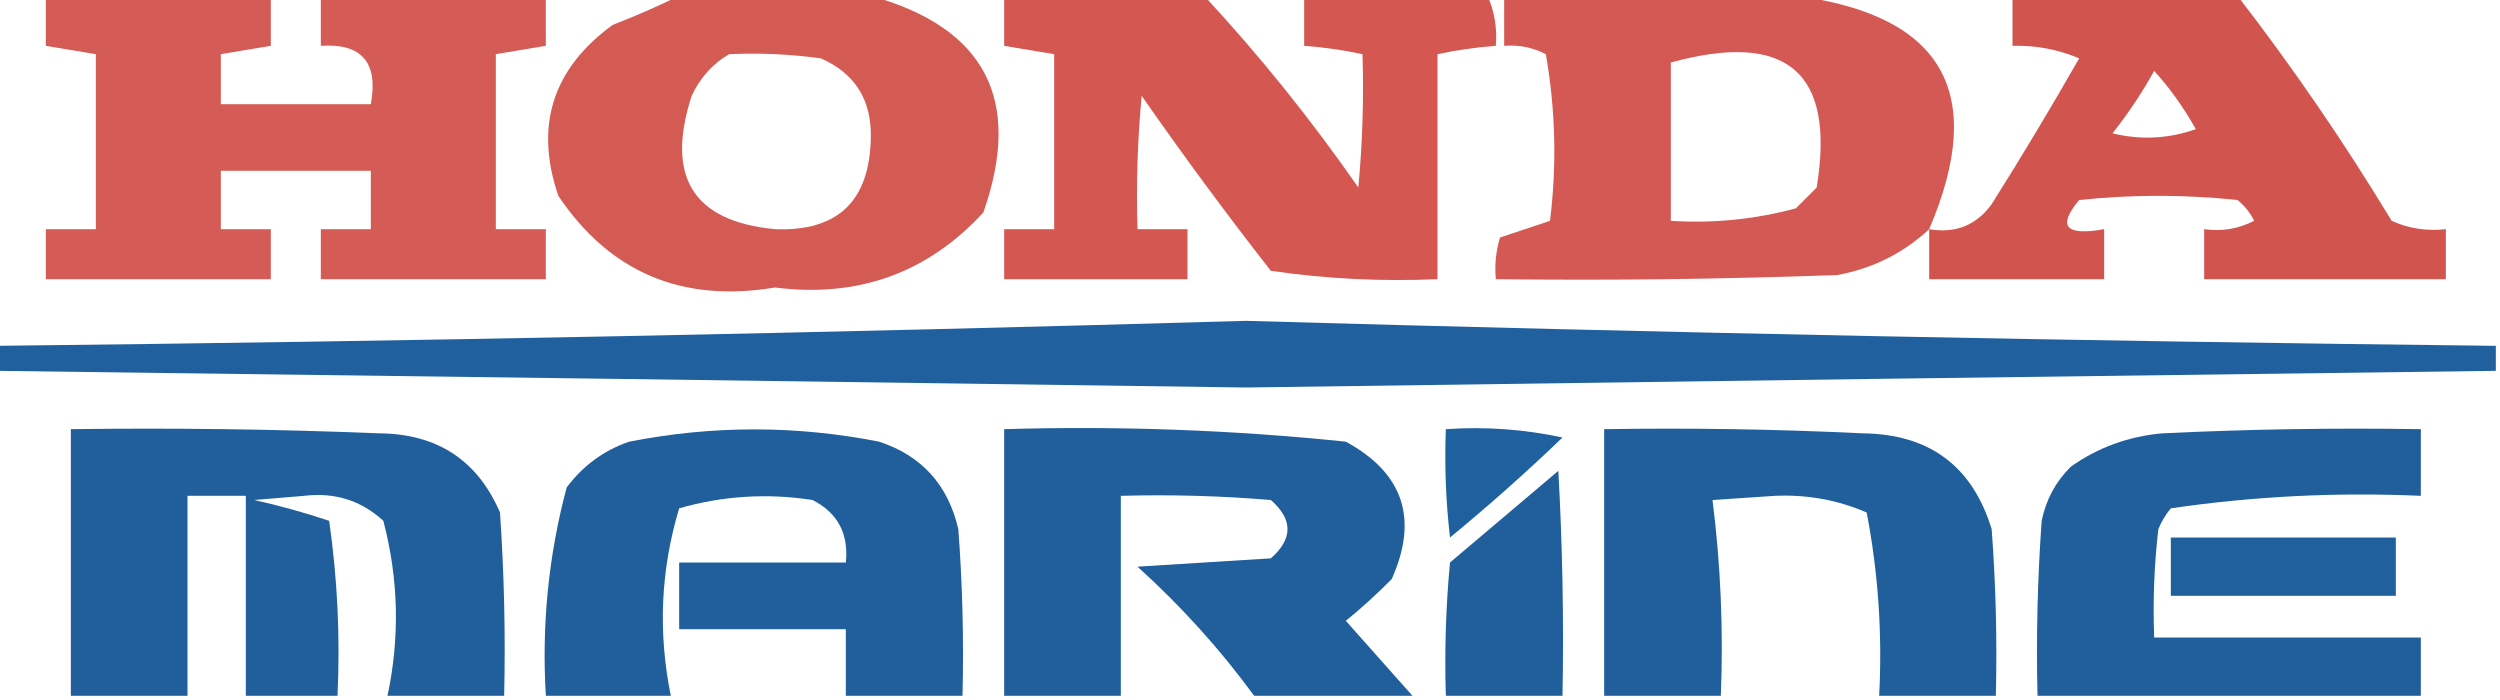
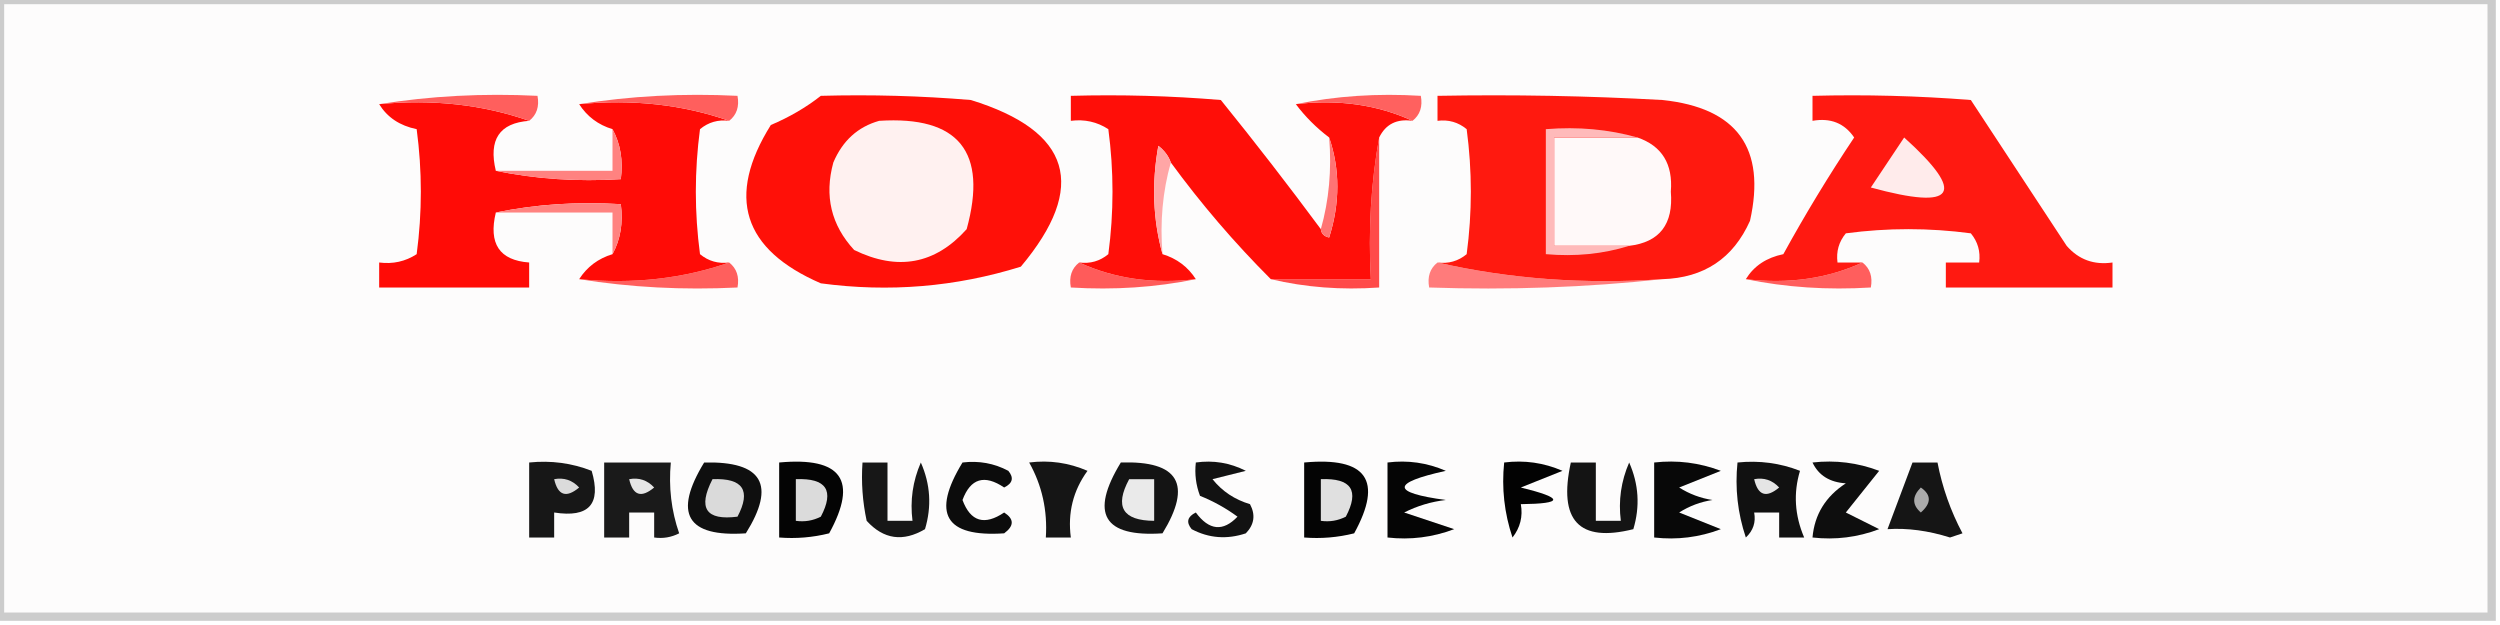
- <svg xmlns="http://www.w3.org/2000/svg" version="1.1" width="300px" height="84px" style="shape-rendering:geometricPrecision; text-rendering:geometricPrecision; image-rendering:optimizeQuality; fill-rule:evenodd; clip-rule:evenodd">
+ <svg xmlns="http://www.w3.org/2000/svg" version="1.1" width="300px" height="75px" style="shape-rendering:geometricPrecision; text-rendering:geometricPrecision; image-rendering:optimizeQuality; fill-rule:evenodd; clip-rule:evenodd">
  <g>
-     <path style="opacity:0.933" fill="#d2504a" d="M 5.5,-0.5 C 14.5,-0.5 23.5,-0.5 32.5,-0.5C 32.5,1.5 32.5,3.5 32.5,5.5C 30.5,5.833 28.5,6.167 26.5,6.5C 26.5,8.5 26.5,10.5 26.5,12.5C 32.5,12.5 38.5,12.5 44.5,12.5C 45.418,7.505 43.418,5.172 38.5,5.5C 38.5,3.5 38.5,1.5 38.5,-0.5C 47.5,-0.5 56.5,-0.5 65.5,-0.5C 65.5,1.5 65.5,3.5 65.5,5.5C 63.5,5.833 61.5,6.167 59.5,6.5C 59.5,13.5 59.5,20.5 59.5,27.5C 61.5,27.5 63.5,27.5 65.5,27.5C 65.5,29.5 65.5,31.5 65.5,33.5C 56.5,33.5 47.5,33.5 38.5,33.5C 38.5,31.5 38.5,29.5 38.5,27.5C 40.5,27.5 42.5,27.5 44.5,27.5C 44.5,25.167 44.5,22.833 44.5,20.5C 38.5,20.5 32.5,20.5 26.5,20.5C 26.5,22.833 26.5,25.167 26.5,27.5C 28.5,27.5 30.5,27.5 32.5,27.5C 32.5,29.5 32.5,31.5 32.5,33.5C 23.5,33.5 14.5,33.5 5.5,33.5C 5.5,31.5 5.5,29.5 5.5,27.5C 7.5,27.5 9.5,27.5 11.5,27.5C 11.5,20.5 11.5,13.5 11.5,6.5C 9.5,6.167 7.5,5.833 5.5,5.5C 5.5,3.5 5.5,1.5 5.5,-0.5 Z" />
+     <path style="opacity:1" fill="#cccccc" d="M -0.5,-0.5 C 99.5,-0.5 199.5,-0.5 299.5,-0.5C 299.5,24.5 299.5,49.5 299.5,74.5C 199.5,74.5 99.5,74.5 -0.5,74.5C -0.5,49.5 -0.5,24.5 -0.5,-0.5 Z" />
  </g>
  <g>
-     <path style="opacity:0.935" fill="#d14f49" d="M 81.5,-0.5 C 89.167,-0.5 96.833,-0.5 104.5,-0.5C 118.248,3.328 122.748,11.995 118,25.5C 111.308,32.766 102.974,35.766 93,34.5C 81.843,36.359 73.176,32.693 67,23.5C 64.133,15.1 66.3,8.267 73.5,3C 76.309,1.907 78.976,0.74 81.5,-0.5 Z M 87.5,6.5 C 91.182,6.335 94.848,6.501 98.5,7C 102.586,8.797 104.586,11.964 104.5,16.5C 104.373,24.128 100.54,27.795 93,27.5C 83.18,26.564 79.846,21.23 83,11.5C 84.025,9.313 85.525,7.646 87.5,6.5 Z" />
+     <path style="opacity:1" fill="#fdfcfc" d="M 0.5,0.5 C 99.833,0.5 199.167,0.5 298.5,0.5C 298.5,24.833 298.5,49.167 298.5,73.5C 199.167,73.5 99.833,73.5 0.5,73.5C 0.5,49.167 0.5,24.833 0.5,0.5 Z" />
  </g>
  <g>
-     <path style="opacity:0.95" fill="#d24f49" d="M 120.5,-0.5 C 128.5,-0.5 136.5,-0.5 144.5,-0.5C 151.152,6.665 157.319,14.332 163,22.5C 163.499,17.177 163.666,11.844 163.5,6.5C 161.194,6.007 158.861,5.674 156.5,5.5C 156.5,3.5 156.5,1.5 156.5,-0.5C 163.833,-0.5 171.167,-0.5 178.5,-0.5C 179.341,1.379 179.675,3.379 179.5,5.5C 177.139,5.674 174.806,6.007 172.5,6.5C 172.5,15.5 172.5,24.5 172.5,33.5C 165.774,33.795 159.108,33.462 152.5,32.5C 147.14,25.641 141.974,18.641 137,11.5C 136.501,16.823 136.334,22.156 136.5,27.5C 138.5,27.5 140.5,27.5 142.5,27.5C 142.5,29.5 142.5,31.5 142.5,33.5C 135.167,33.5 127.833,33.5 120.5,33.5C 120.5,31.5 120.5,29.5 120.5,27.5C 122.5,27.5 124.5,27.5 126.5,27.5C 126.5,20.5 126.5,13.5 126.5,6.5C 124.5,6.167 122.5,5.833 120.5,5.5C 120.5,3.5 120.5,1.5 120.5,-0.5 Z" />
+     <path style="opacity:1" fill="#151515" d="M 229.5,55.5 C 230.5,55.5 231.5,55.5 232.5,55.5C 233.071,58.477 234.071,61.31 235.5,64C 235,64.167 234.5,64.333 234,64.5C 231.389,63.676 228.889,63.343 226.5,63.5C 227.508,60.805 228.508,58.138 229.5,55.5 Z" />
  </g>
  <g>
-     <path style="opacity:0.938" fill="#d14f49" d="M 180.5,-0.5 C 192.167,-0.5 203.833,-0.5 215.5,-0.5C 233.164,1.824 238.497,11.158 231.5,27.5C 228.408,30.379 224.741,32.213 220.5,33C 206.837,33.5 193.171,33.667 179.5,33.5C 179.34,31.801 179.506,30.134 180,28.5C 182,27.833 184,27.167 186,26.5C 186.831,19.808 186.664,13.142 185.5,6.5C 183.929,5.691 182.262,5.357 180.5,5.5C 180.5,3.5 180.5,1.5 180.5,-0.5 Z M 200.5,7.5 C 214.442,3.669 220.275,8.669 218,22.5C 217.167,23.333 216.333,24.167 215.5,25C 210.599,26.325 205.599,26.825 200.5,26.5C 200.5,20.167 200.5,13.833 200.5,7.5 Z" />
+     <path style="opacity:1" fill="#ababab" d="M 230.5,58.5 C 231.776,59.386 231.776,60.386 230.5,61.5C 229.438,60.575 229.438,59.575 230.5,58.5 Z" />
  </g>
  <g>
-     <path style="opacity:0.97" fill="#d14f49" d="M 241.5,-0.5 C 250.5,-0.5 259.5,-0.5 268.5,-0.5C 275.138,8.087 281.305,17.087 287,26.5C 289.041,27.423 291.208,27.756 293.5,27.5C 293.5,29.5 293.5,31.5 293.5,33.5C 283.833,33.5 274.167,33.5 264.5,33.5C 264.5,31.5 264.5,29.5 264.5,27.5C 266.604,27.799 268.604,27.466 270.5,26.5C 270.023,25.522 269.357,24.689 268.5,24C 262.167,23.333 255.833,23.333 249.5,24C 246.855,27.164 247.855,28.331 252.5,27.5C 252.5,29.5 252.5,31.5 252.5,33.5C 245.5,33.5 238.5,33.5 231.5,33.5C 231.5,31.5 231.5,29.5 231.5,27.5C 234.652,28.041 237.152,27.041 239,24.5C 242.626,18.75 246.126,12.916 249.5,7C 246.937,5.921 244.271,5.421 241.5,5.5C 241.5,3.5 241.5,1.5 241.5,-0.5 Z M 258.5,8.5 C 260.39,10.59 262.057,12.924 263.5,15.5C 260.216,16.657 256.882,16.824 253.5,16C 255.389,13.618 257.055,11.118 258.5,8.5 Z" />
+     <path style="opacity:1" fill="#0e0e0e" d="M 217.5,55.5 C 220.247,55.187 222.914,55.52 225.5,56.5C 224.167,58.167 222.833,59.833 221.5,61.5C 222.833,62.167 224.167,62.833 225.5,63.5C 222.914,64.48 220.247,64.813 217.5,64.5C 217.744,61.737 219.077,59.571 221.5,58C 219.563,57.878 218.23,57.045 217.5,55.5 Z" />
  </g>
  <g>
-     <path style="opacity:1" fill="#20609e" d="M 299.5,41.5 C 299.5,42.5 299.5,43.5 299.5,44.5C 249.777,45.129 199.777,45.795 149.5,46.5C 99.223,45.795 49.223,45.129 -0.5,44.5C -0.5,43.5 -0.5,42.5 -0.5,41.5C 49.513,40.953 99.513,39.953 149.5,38.5C 199.487,39.936 249.487,40.936 299.5,41.5 Z" />
+     <path style="opacity:1" fill="#111111" d="M 208.5,55.5 C 211.119,55.232 213.619,55.565 216,56.5C 215.194,59.171 215.361,61.838 216.5,64.5C 215.5,64.5 214.5,64.5 213.5,64.5C 213.5,63.5 213.5,62.5 213.5,61.5C 212.5,61.5 211.5,61.5 210.5,61.5C 210.719,62.675 210.386,63.675 209.5,64.5C 208.516,61.572 208.183,58.572 208.5,55.5 Z" />
  </g>
  <g>
-     <path style="opacity:1" fill="#1f609e" d="M 173.5,51.5 C 178.214,51.173 182.88,51.507 187.5,52.5C 183.174,56.657 178.674,60.657 174,64.5C 173.501,60.179 173.334,55.846 173.5,51.5 Z" />
+     <path style="opacity:1" fill="#e5e5e5" d="M 210.5,57.5 C 211.675,57.281 212.675,57.614 213.5,58.5C 211.948,59.798 210.948,59.465 210.5,57.5 Z" />
  </g>
  <g>
-     <path style="opacity:1" fill="#205f9c" d="M 60.5,83.5 C 55.833,83.5 51.167,83.5 46.5,83.5C 47.997,76.464 47.83,69.464 46,62.5C 43.347,60.059 40.18,59.059 36.5,59.5C 34.5,59.667 32.5,59.833 30.5,60C 33.55,60.679 36.55,61.512 39.5,62.5C 40.497,69.468 40.83,76.468 40.5,83.5C 36.833,83.5 33.167,83.5 29.5,83.5C 29.5,75.5 29.5,67.5 29.5,59.5C 27.167,59.5 24.833,59.5 22.5,59.5C 22.5,67.5 22.5,75.5 22.5,83.5C 17.833,83.5 13.167,83.5 8.5,83.5C 8.5,72.833 8.5,62.167 8.5,51.5C 20.838,51.334 33.171,51.5 45.5,52C 52.463,52.056 57.296,55.223 60,61.5C 60.5,68.826 60.666,76.159 60.5,83.5 Z" />
+     <path style="opacity:1" fill="#080808" d="M 198.5,55.5 C 201.247,55.187 203.914,55.52 206.5,56.5C 204.833,57.167 203.167,57.833 201.5,58.5C 202.729,59.281 204.062,59.781 205.5,60C 204.062,60.219 202.729,60.719 201.5,61.5C 203.167,62.167 204.833,62.833 206.5,63.5C 203.914,64.48 201.247,64.813 198.5,64.5C 198.5,61.5 198.5,58.5 198.5,55.5 Z" />
  </g>
  <g>
-     <path style="opacity:1" fill="#205f9c" d="M 115.5,83.5 C 110.833,83.5 106.167,83.5 101.5,83.5C 101.5,80.833 101.5,78.167 101.5,75.5C 94.833,75.5 88.167,75.5 81.5,75.5C 81.5,72.833 81.5,70.167 81.5,67.5C 88.167,67.5 94.833,67.5 101.5,67.5C 101.854,64.039 100.521,61.539 97.5,60C 92.079,59.161 86.746,59.494 81.5,61C 79.278,68.389 78.945,75.889 80.5,83.5C 75.5,83.5 70.5,83.5 65.5,83.5C 64.989,74.993 65.822,66.659 68,58.5C 69.938,55.894 72.438,54.061 75.5,53C 85.506,51.035 95.506,51.035 105.5,53C 110.605,54.686 113.771,58.186 115,63.5C 115.5,70.158 115.666,76.825 115.5,83.5 Z" />
+     <path style="opacity:1" fill="#141414" d="M 188.5,55.5 C 189.5,55.5 190.5,55.5 191.5,55.5C 191.5,57.833 191.5,60.167 191.5,62.5C 192.5,62.5 193.5,62.5 194.5,62.5C 194.192,60.076 194.526,57.743 195.5,55.5C 196.652,58.106 196.818,60.773 196,63.5C 189.471,65.135 186.971,62.468 188.5,55.5 Z" />
  </g>
  <g>
-     <path style="opacity:1" fill="#205f9c" d="M 169.5,83.5 C 163.167,83.5 156.833,83.5 150.5,83.5C 146.41,77.905 141.744,72.739 136.5,68C 141.833,67.667 147.167,67.333 152.5,67C 155.167,64.667 155.167,62.333 152.5,60C 146.509,59.501 140.509,59.334 134.5,59.5C 134.5,67.5 134.5,75.5 134.5,83.5C 129.833,83.5 125.167,83.5 120.5,83.5C 120.5,72.833 120.5,62.167 120.5,51.5C 134.218,51.094 147.885,51.594 161.5,53C 168.414,56.77 170.247,62.27 167,69.5C 165.22,71.293 163.387,72.96 161.5,74.5C 164.189,77.52 166.856,80.52 169.5,83.5 Z" />
+     <path style="opacity:1" fill="#020202" d="M 180.5,55.5 C 182.924,55.192 185.257,55.526 187.5,56.5C 185.833,57.167 184.167,57.833 182.5,58.5C 187.682,59.776 187.682,60.443 182.5,60.5C 182.762,61.978 182.429,63.311 181.5,64.5C 180.516,61.572 180.183,58.572 180.5,55.5 Z" />
  </g>
  <g>
-     <path style="opacity:1" fill="#205f9c" d="M 239.5,83.5 C 234.833,83.5 230.167,83.5 225.5,83.5C 225.891,76.079 225.391,68.746 224,61.5C 220.531,59.997 216.864,59.33 213,59.5C 210.5,59.667 208,59.833 205.5,60C 206.482,67.747 206.815,75.58 206.5,83.5C 201.833,83.5 197.167,83.5 192.5,83.5C 192.5,72.833 192.5,62.167 192.5,51.5C 202.839,51.334 213.172,51.5 223.5,52C 231.512,52.082 236.679,55.915 239,63.5C 239.5,70.158 239.666,76.825 239.5,83.5 Z" />
+     <path style="opacity:1" fill="#050505" d="M 166.5,55.5 C 168.924,55.192 171.257,55.526 173.5,56.5C 166.922,57.948 166.922,59.115 173.5,60C 171.744,60.202 170.078,60.702 168.5,61.5C 170.5,62.167 172.5,62.833 174.5,63.5C 171.914,64.48 169.247,64.813 166.5,64.5C 166.5,61.5 166.5,58.5 166.5,55.5 Z" />
  </g>
  <g>
-     <path style="opacity:0.998" fill="#205f9c" d="M 290.5,83.5 C 275.167,83.5 259.833,83.5 244.5,83.5C 244.334,76.492 244.5,69.492 245,62.5C 245.516,59.966 246.683,57.8 248.5,56C 251.777,53.684 255.444,52.351 259.5,52C 269.828,51.5 280.161,51.334 290.5,51.5C 290.5,54.167 290.5,56.833 290.5,59.5C 280.395,59.05 270.395,59.55 260.5,61C 259.874,61.75 259.374,62.584 259,63.5C 258.501,67.821 258.334,72.154 258.5,76.5C 269.167,76.5 279.833,76.5 290.5,76.5C 290.5,78.833 290.5,81.167 290.5,83.5 Z" />
+     <path style="opacity:1" fill="#040404" d="M 156.5,55.5 C 163.997,54.804 165.997,57.637 162.5,64C 160.527,64.496 158.527,64.662 156.5,64.5C 156.5,61.5 156.5,58.5 156.5,55.5 Z" />
  </g>
  <g>
-     <path style="opacity:1" fill="#205f9c" d="M 187.5,83.5 C 182.833,83.5 178.167,83.5 173.5,83.5C 173.334,78.156 173.501,72.823 174,67.5C 178.333,63.833 182.667,60.167 187,56.5C 187.5,65.494 187.666,74.494 187.5,83.5 Z" />
+     <path style="opacity:1" fill="#e0e0e0" d="M 158.5,57.5 C 162.161,57.35 163.161,58.85 161.5,62C 160.552,62.483 159.552,62.65 158.5,62.5C 158.5,60.833 158.5,59.167 158.5,57.5 Z" />
  </g>
  <g>
-     <path style="opacity:1" fill="#20609d" d="M 260.5,64.5 C 269.5,64.5 278.5,64.5 287.5,64.5C 287.5,66.833 287.5,69.167 287.5,71.5C 278.5,71.5 269.5,71.5 260.5,71.5C 260.5,69.167 260.5,66.833 260.5,64.5 Z" />
+     <path style="opacity:1" fill="#121212" d="M 143.5,55.5 C 145.604,55.201 147.604,55.534 149.5,56.5C 148.167,56.833 146.833,57.167 145.5,57.5C 146.655,58.95 148.155,59.95 150,60.5C 150.684,61.784 150.517,62.95 149.5,64C 147.231,64.758 145.064,64.591 143,63.5C 142.312,62.668 142.479,62.002 143.5,61.5C 145.093,63.66 146.76,63.827 148.5,62C 147.109,60.98 145.609,60.147 144,59.5C 143.51,58.207 143.343,56.873 143.5,55.5 Z" />
+   </g>
+   <g>
+     <path style="opacity:1" fill="#141414" d="M 134.5,55.5 C 141.444,55.272 143.11,58.106 139.5,64C 132.416,64.475 130.749,61.642 134.5,55.5 Z" />
+   </g>
+   <g>
+     <path style="opacity:1" fill="#eaeaea" d="M 135.5,57.5 C 136.5,57.5 137.5,57.5 138.5,57.5C 138.5,59.167 138.5,60.833 138.5,62.5C 134.716,62.475 133.716,60.808 135.5,57.5 Z" />
+   </g>
+   <g>
+     <path style="opacity:1" fill="#151515" d="M 123.5,55.5 C 125.924,55.192 128.257,55.526 130.5,56.5C 128.777,58.868 128.11,61.534 128.5,64.5C 127.5,64.5 126.5,64.5 125.5,64.5C 125.71,61.248 125.044,58.248 123.5,55.5 Z" />
+   </g>
+   <g>
+     <path style="opacity:1" fill="#0c0c0c" d="M 115.5,55.5 C 117.467,55.261 119.301,55.594 121,56.5C 121.688,57.332 121.521,57.998 120.5,58.5C 118.13,56.902 116.464,57.402 115.5,60C 116.464,62.598 118.13,63.098 120.5,61.5C 121.711,62.274 121.711,63.107 120.5,64C 113.416,64.475 111.749,61.642 115.5,55.5 Z" />
+   </g>
+   <g>
+     <path style="opacity:1" fill="#171717" d="M 103.5,55.5 C 104.5,55.5 105.5,55.5 106.5,55.5C 106.5,57.833 106.5,60.167 106.5,62.5C 107.5,62.5 108.5,62.5 109.5,62.5C 109.192,60.076 109.526,57.743 110.5,55.5C 111.652,58.106 111.818,60.773 111,63.5C 108.358,65.059 106.025,64.725 104,62.5C 103.503,60.19 103.337,57.857 103.5,55.5 Z" />
+   </g>
+   <g>
+     <path style="opacity:1" fill="#040404" d="M 93.5,55.5 C 100.997,54.804 102.997,57.637 99.5,64C 97.527,64.496 95.527,64.662 93.5,64.5C 93.5,61.5 93.5,58.5 93.5,55.5 Z" />
+   </g>
+   <g>
+     <path style="opacity:1" fill="#dbdbdb" d="M 95.5,57.5 C 99.161,57.35 100.161,58.85 98.5,62C 97.552,62.483 96.552,62.65 95.5,62.5C 95.5,60.833 95.5,59.167 95.5,57.5 Z" />
+   </g>
+   <g>
+     <path style="opacity:1" fill="#0f0f0f" d="M 84.5,55.5 C 91.486,55.331 93.153,58.164 89.5,64C 82.416,64.475 80.749,61.642 84.5,55.5 Z" />
+   </g>
+   <g>
+     <path style="opacity:1" fill="#dadada" d="M 85.5,57.5 C 89.161,57.35 90.161,58.85 88.5,62C 84.707,62.487 83.707,60.987 85.5,57.5 Z" />
+   </g>
+   <g>
+     <path style="opacity:1" fill="#1a1a1a" d="M 72.5,55.5 C 75.167,55.5 77.833,55.5 80.5,55.5C 80.223,58.447 80.556,61.281 81.5,64C 80.552,64.483 79.552,64.65 78.5,64.5C 78.5,63.5 78.5,62.5 78.5,61.5C 77.5,61.5 76.5,61.5 75.5,61.5C 75.5,62.5 75.5,63.5 75.5,64.5C 74.5,64.5 73.5,64.5 72.5,64.5C 72.5,61.5 72.5,58.5 72.5,55.5 Z" />
+   </g>
+   <g>
+     <path style="opacity:1" fill="#e5e5e5" d="M 75.5,57.5 C 76.675,57.281 77.675,57.614 78.5,58.5C 76.948,59.798 75.948,59.465 75.5,57.5 Z" />
+   </g>
+   <g>
+     <path style="opacity:1" fill="#171717" d="M 63.5,55.5 C 66.119,55.232 68.619,55.565 71,56.5C 72.177,60.492 70.677,62.158 66.5,61.5C 66.5,62.5 66.5,63.5 66.5,64.5C 65.5,64.5 64.5,64.5 63.5,64.5C 63.5,61.5 63.5,58.5 63.5,55.5 Z" />
+   </g>
+   <g>
+     <path style="opacity:1" fill="#dbdbdb" d="M 66.5,57.5 C 67.675,57.281 68.675,57.614 69.5,58.5C 67.948,59.798 66.948,59.465 66.5,57.5 Z" />
+   </g>
+   <g>
+     <path style="opacity:1" fill="#ff5e5d" d="M 223.5,31.5 C 224.404,32.209 224.737,33.209 224.5,34.5C 219.305,34.821 214.305,34.487 209.5,33.5C 214.619,34.103 219.285,33.436 223.5,31.5 Z" />
+   </g>
+   <g>
+     <path style="opacity:1" fill="#ff7b7b" d="M 172.5,31.5 C 181.105,33.471 190.105,34.138 199.5,33.5C 190.348,34.494 181.015,34.827 171.5,34.5C 171.263,33.209 171.596,32.209 172.5,31.5 Z" />
+   </g>
+   <g>
+     <path style="opacity:1" fill="#ff5b5a" d="M 129.5,31.5 C 133.715,33.436 138.381,34.103 143.5,33.5C 138.695,34.487 133.695,34.821 128.5,34.5C 128.263,33.209 128.596,32.209 129.5,31.5 Z" />
+   </g>
+   <g>
+     <path style="opacity:1" fill="#ff5f5d" d="M 87.5,31.5 C 88.404,32.209 88.737,33.209 88.5,34.5C 81.978,34.824 75.645,34.49 69.5,33.5C 75.926,34.12 81.926,33.453 87.5,31.5 Z" />
+   </g>
+   <g>
+     <path style="opacity:1" fill="#ff4a49" d="M 165.5,16.5 C 165.5,22.5 165.5,28.5 165.5,34.5C 160.968,34.818 156.634,34.485 152.5,33.5C 156.5,33.5 160.5,33.5 164.5,33.5C 164.178,27.642 164.511,21.975 165.5,16.5 Z" />
+   </g>
+   <g>
+     <path style="opacity:1" fill="#ff1911" d="M 223.5,31.5 C 219.285,33.436 214.619,34.103 209.5,33.5C 210.474,31.915 211.974,30.915 214,30.5C 216.635,25.702 219.468,21.035 222.5,16.5C 221.332,14.783 219.665,14.116 217.5,14.5C 217.5,13.5 217.5,12.5 217.5,11.5C 223.842,11.334 230.175,11.501 236.5,12C 240.333,17.833 244.167,23.667 248,29.5C 249.444,31.155 251.278,31.822 253.5,31.5C 253.5,32.5 253.5,33.5 253.5,34.5C 246.833,34.5 240.167,34.5 233.5,34.5C 233.5,33.5 233.5,32.5 233.5,31.5C 234.833,31.5 236.167,31.5 237.5,31.5C 237.67,30.178 237.337,29.011 236.5,28C 231.5,27.333 226.5,27.333 221.5,28C 220.663,29.011 220.33,30.178 220.5,31.5C 221.5,31.5 222.5,31.5 223.5,31.5 Z" />
+   </g>
+   <g>
+     <path style="opacity:1" fill="#ffebeb" d="M 228.5,16.5 C 236.033,23.294 234.7,25.294 224.5,22.5C 225.844,20.471 227.177,18.471 228.5,16.5 Z" />
+   </g>
+   <g>
+     <path style="opacity:1" fill="#ff190f" d="M 199.5,33.5 C 190.105,34.138 181.105,33.471 172.5,31.5C 173.822,31.67 174.989,31.337 176,30.5C 176.667,25.5 176.667,20.5 176,15.5C 174.989,14.663 173.822,14.33 172.5,14.5C 172.5,13.5 172.5,12.5 172.5,11.5C 181.506,11.334 190.506,11.5 199.5,12C 208.452,12.945 211.952,17.779 210,26.5C 207.982,31.013 204.482,33.346 199.5,33.5 Z" />
+   </g>
+   <g>
+     <path style="opacity:1" fill="#fff9f9" d="M 196.5,16.5 C 199.436,17.515 200.769,19.682 200.5,23C 200.825,26.899 199.158,29.066 195.5,29.5C 192.5,29.5 189.5,29.5 186.5,29.5C 186.5,25.167 186.5,20.833 186.5,16.5C 189.833,16.5 193.167,16.5 196.5,16.5 Z" />
+   </g>
+   <g>
+     <path style="opacity:1" fill="#ffbaba" d="M 196.5,16.5 C 193.167,16.5 189.833,16.5 186.5,16.5C 186.5,20.833 186.5,25.167 186.5,29.5C 189.5,29.5 192.5,29.5 195.5,29.5C 192.375,30.479 189.042,30.813 185.5,30.5C 185.5,25.5 185.5,20.5 185.5,15.5C 189.371,15.185 193.038,15.518 196.5,16.5 Z" />
+   </g>
+   <g>
+     <path style="opacity:1" fill="#ff0e08" d="M 158.5,27.5 C 158.56,28.043 158.893,28.376 159.5,28.5C 160.809,24.351 160.809,20.351 159.5,16.5C 157.959,15.333 156.625,14 155.5,12.5C 160.619,11.897 165.285,12.564 169.5,14.5C 167.62,14.229 166.287,14.896 165.5,16.5C 164.511,21.975 164.178,27.642 164.5,33.5C 160.5,33.5 156.5,33.5 152.5,33.5C 148.126,29.128 144.126,24.461 140.5,19.5C 140.217,18.711 139.717,18.044 139,17.5C 138.186,22.02 138.353,26.354 139.5,30.5C 141.219,31.022 142.552,32.022 143.5,33.5C 138.381,34.103 133.715,33.436 129.5,31.5C 130.822,31.67 131.989,31.337 133,30.5C 133.667,25.5 133.667,20.5 133,15.5C 131.644,14.62 130.144,14.287 128.5,14.5C 128.5,13.5 128.5,12.5 128.5,11.5C 134.509,11.334 140.509,11.501 146.5,12C 150.63,17.106 154.63,22.273 158.5,27.5 Z" />
+   </g>
+   <g>
+     <path style="opacity:1" fill="#ffa6a6" d="M 140.5,19.5 C 139.518,22.962 139.185,26.629 139.5,30.5C 138.353,26.354 138.186,22.02 139,17.5C 139.717,18.044 140.217,18.711 140.5,19.5 Z" />
+   </g>
+   <g>
+     <path style="opacity:1" fill="#ff7474" d="M 159.5,16.5 C 160.809,20.351 160.809,24.351 159.5,28.5C 158.893,28.376 158.56,28.043 158.5,27.5C 159.482,24.038 159.815,20.371 159.5,16.5 Z" />
+   </g>
+   <g>
+     <path style="opacity:1" fill="#ff0b06" d="M 45.5,12.5 C 51.926,11.88 57.926,12.547 63.5,14.5C 59.932,14.759 58.599,16.759 59.5,20.5C 64.305,21.487 69.305,21.82 74.5,21.5C 74.795,19.265 74.461,17.265 73.5,15.5C 71.781,14.978 70.448,13.978 69.5,12.5C 75.926,11.88 81.926,12.547 87.5,14.5C 86.178,14.33 85.011,14.663 84,15.5C 83.333,20.5 83.333,25.5 84,30.5C 85.011,31.337 86.178,31.67 87.5,31.5C 81.926,33.453 75.926,34.12 69.5,33.5C 70.448,32.022 71.781,31.022 73.5,30.5C 74.461,28.735 74.795,26.735 74.5,24.5C 69.305,24.18 64.305,24.513 59.5,25.5C 58.599,29.241 59.932,31.241 63.5,31.5C 63.5,32.5 63.5,33.5 63.5,34.5C 57.5,34.5 51.5,34.5 45.5,34.5C 45.5,33.5 45.5,32.5 45.5,31.5C 47.144,31.713 48.644,31.38 50,30.5C 50.667,25.5 50.667,20.5 50,15.5C 47.974,15.085 46.474,14.085 45.5,12.5 Z" />
+   </g>
+   <g>
+     <path style="opacity:1" fill="#ff8280" d="M 59.5,25.5 C 64.305,24.513 69.305,24.18 74.5,24.5C 74.795,26.735 74.461,28.735 73.5,30.5C 73.5,28.833 73.5,27.167 73.5,25.5C 68.833,25.5 64.167,25.5 59.5,25.5 Z" />
+   </g>
+   <g>
+     <path style="opacity:1" fill="#ff8280" d="M 73.5,15.5 C 74.461,17.265 74.795,19.265 74.5,21.5C 69.305,21.82 64.305,21.487 59.5,20.5C 64.167,20.5 68.833,20.5 73.5,20.5C 73.5,18.833 73.5,17.167 73.5,15.5 Z" />
+   </g>
+   <g>
+     <path style="opacity:1" fill="#ff615f" d="M 155.5,12.5 C 160.305,11.513 165.305,11.18 170.5,11.5C 170.737,12.791 170.404,13.791 169.5,14.5C 165.285,12.564 160.619,11.897 155.5,12.5 Z" />
+   </g>
+   <g>
+     <path style="opacity:1" fill="#ff1008" d="M 98.5,11.5 C 104.509,11.334 110.509,11.501 116.5,12C 128.561,15.727 130.561,22.393 122.5,32C 114.691,34.435 106.691,35.102 98.5,34C 89.123,29.937 87.123,23.604 92.5,15C 94.727,14.059 96.727,12.892 98.5,11.5 Z" />
+   </g>
+   <g>
+     <path style="opacity:1" fill="#fff1f0" d="M 105.5,14.5 C 115.049,13.886 118.549,18.219 116,27.5C 112.22,31.715 107.72,32.548 102.5,30C 99.735,27.005 98.902,23.505 100,19.5C 101.107,16.887 102.94,15.22 105.5,14.5 Z" />
+   </g>
+   <g>
+     <path style="opacity:1" fill="#ff5f5d" d="M 69.5,12.5 C 75.645,11.51 81.978,11.177 88.5,11.5C 88.737,12.791 88.404,13.791 87.5,14.5C 81.926,12.547 75.926,11.88 69.5,12.5 Z" />
+   </g>
+   <g>
+     <path style="opacity:1" fill="#ff5f5d" d="M 45.5,12.5 C 51.645,11.51 57.978,11.177 64.5,11.5C 64.737,12.791 64.404,13.791 63.5,14.5C 57.926,12.547 51.926,11.88 45.5,12.5 Z" />
  </g>
</svg>
